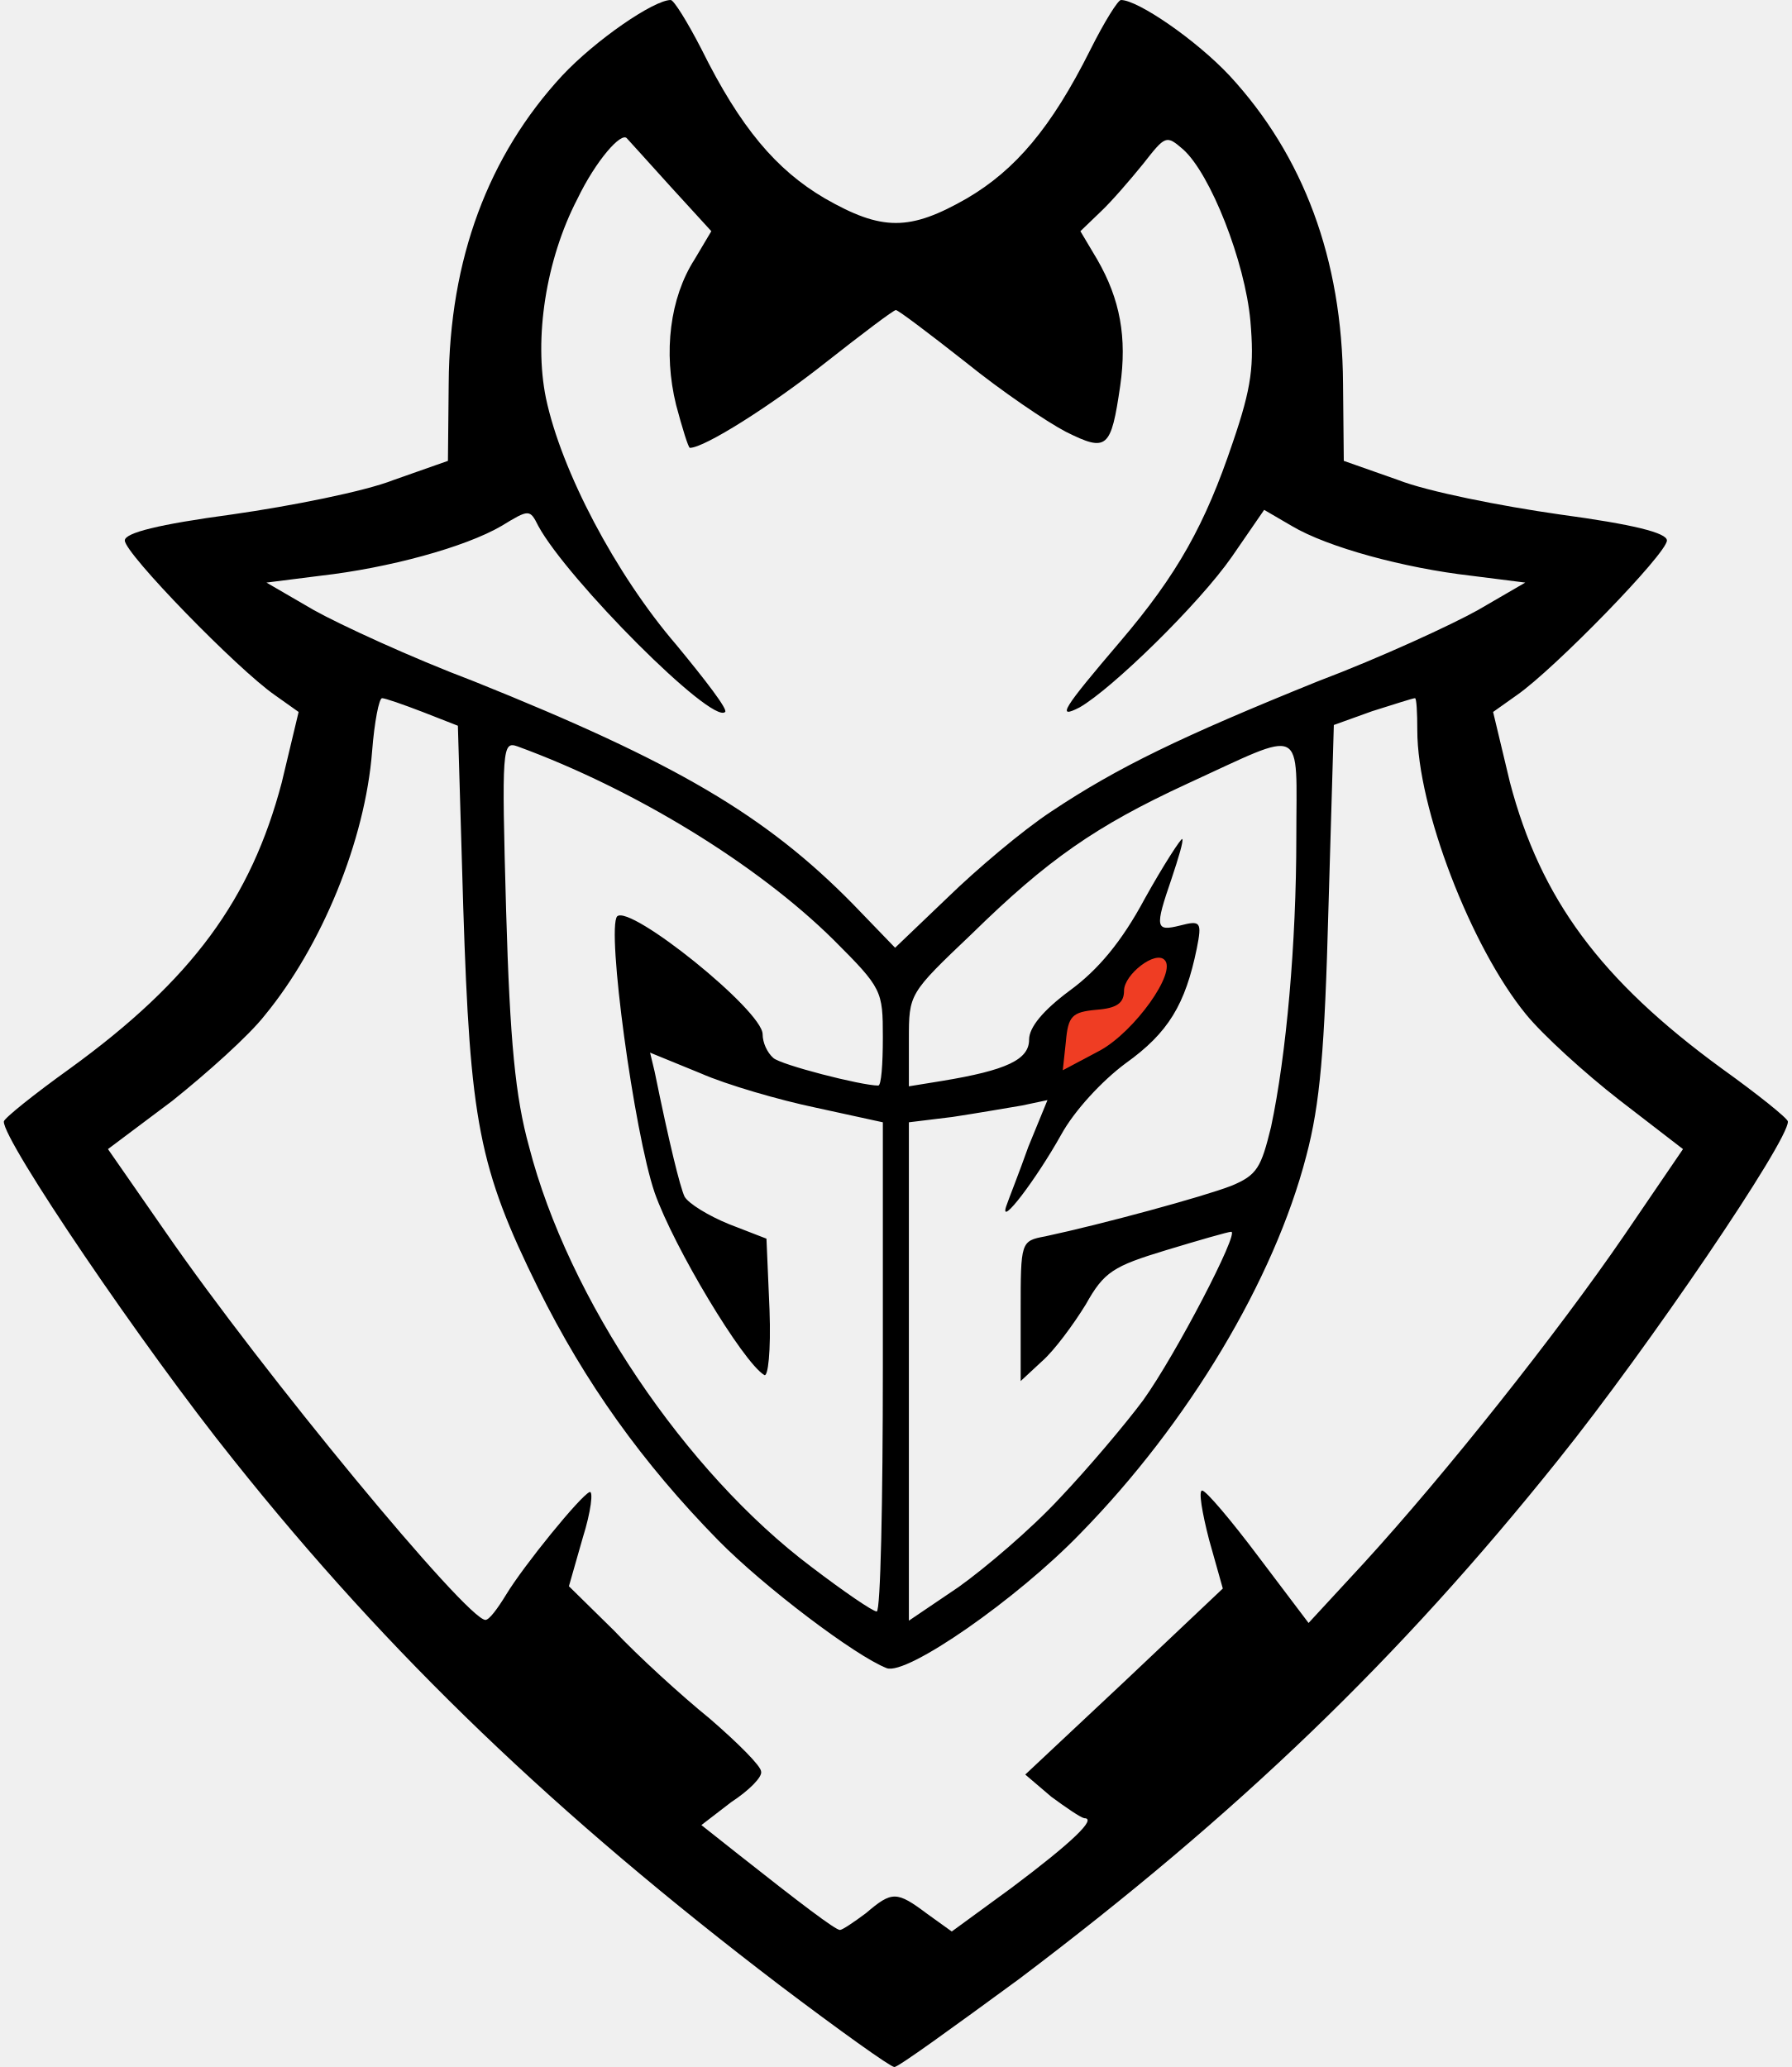
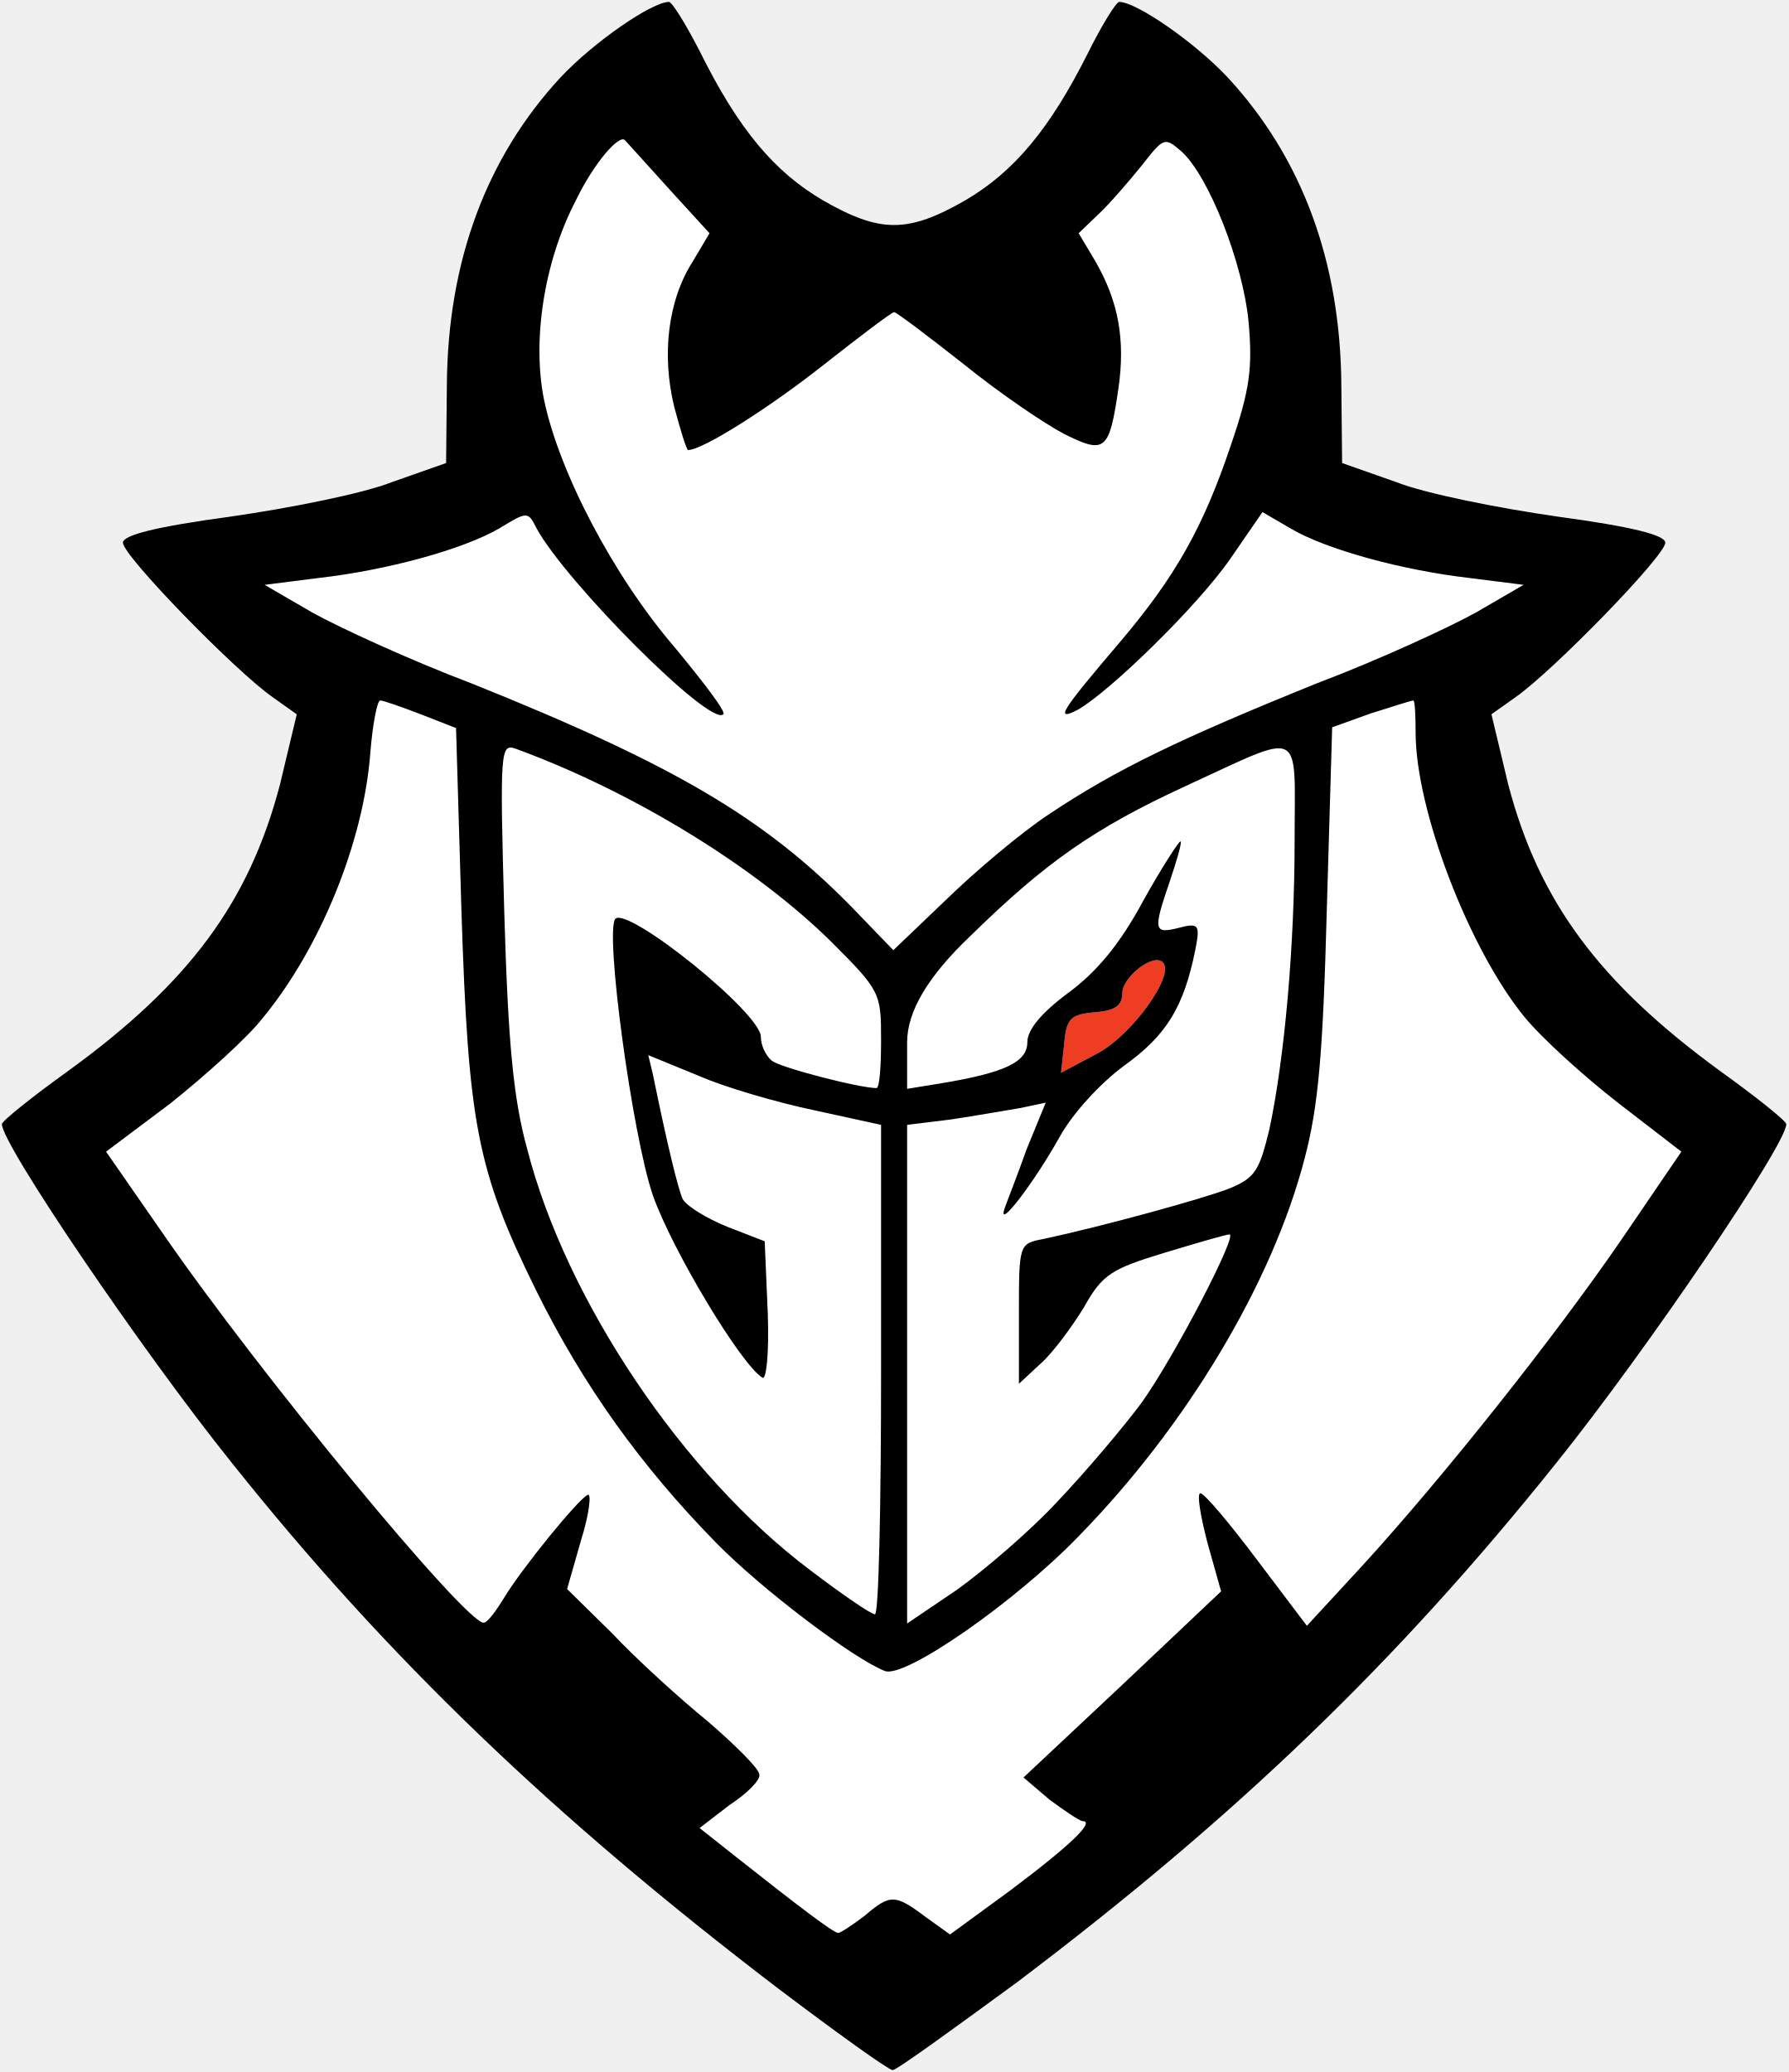
- <svg xmlns="http://www.w3.org/2000/svg" version="1.2" viewBox="0 0 234 270" width="234" height="270">
-   <style>
- 		.s0 { fill: #000000 } 
- 		.s1 { fill: #ef3d23 } 
- 	</style>
-   <g>
-     <path fill-rule="evenodd" class="s0" d="m101.8 259.3c-29.1-22.2-50.9-43-71.3-68.6-11.8-14.7-30.1-41.7-30-44.2 0-0.4 4-3.6 8.6-6.9 16-11.6 23.7-22.2 27.7-37.4l2.2-9.2-3.1-2.2c-4.9-3.4-19.6-18.5-19.6-20.2 0-1 4.4-2.1 14-3.4 7.7-1.1 17.3-3 21.1-4.5l7.1-2.5 0.1-10.1c0.1-16.3 5.2-29.8 14.8-40.2 4.4-4.7 12-9.9 14.2-9.9 0.4 0 2.2 2.9 4 6.4 5.1 10.3 9.8 15.8 16.1 19.5 7.5 4.3 11.1 4.3 18.6 0 6.3-3.7 11-9.2 16.1-19.4 1.8-3.6 3.6-6.5 4-6.5 2.2 0 9.8 5.2 14.2 9.9 9.6 10.4 14.7 23.9 14.8 40.2l0.1 10.1 7.1 2.5c3.8 1.5 13.4 3.4 21.1 4.5 9.6 1.3 14 2.4 14 3.4 0 1.7-14.7 16.8-19.6 20.2l-3.1 2.2 2.2 9.2c4 15.2 11.8 25.8 27.7 37.4 4.6 3.3 8.6 6.5 8.6 6.9 0.1 2.5-18.2 29.5-30 44.2-20.8 26-41.8 46.2-70.4 67.8-8.6 6.3-15.9 11.6-16.3 11.5-0.5 0-7.2-4.8-15-10.7zm11.3-9.4c3.4-2.9 4-2.9 8 0.1l3.2 2.3 7.8-5.7c8-6 11.2-9.1 9.5-9.1-0.5-0.1-2.4-1.4-4.3-2.8l-3.4-2.9 12.9-12.1 12.9-12.2-1.8-6.4c-0.9-3.5-1.4-6.4-0.9-6.4 0.5 0 3.8 3.9 7.4 8.7l6.5 8.6 7.2-7.8c10.7-11.7 25.3-30.1 34-42.8l7.7-11.3-8.3-6.4c-4.5-3.5-10-8.5-12.2-11.2-7.2-8.8-14.2-27-14.2-37.1 0-2.3-0.1-4.2-0.3-4.2-0.3 0-2.7 0.8-5.6 1.7l-5 1.8-0.7 23.8c-0.5 18.8-1.1 25.7-2.9 32.5-4.2 16.2-15.4 34.9-29.5 49.3-8.3 8.6-22.7 18.6-25.3 17.6-4.1-1.6-16-10.6-22-16.7-9.9-10.1-17.4-20.6-23.5-32.9-7.8-15.8-8.9-21.8-9.8-49.8l-0.7-23.7-4.6-1.8c-2.6-1-4.9-1.8-5.3-1.8-0.4 0-1 3.1-1.3 6.9-0.9 11.7-6.6 25.5-14 34.5-2.1 2.7-7.6 7.6-12.1 11.2l-8.4 6.3 7.5 10.8c12.7 18.4 39.4 50.7 41.8 50.7 0.5 0 1.6-1.5 2.7-3.3 2.3-3.8 9.7-12.9 10.9-13.4 0.5-0.2 0.2 2.5-0.9 6l-1.8 6.3 5.9 5.8c3.1 3.3 8.8 8.5 12.5 11.5 3.7 3.2 6.7 6.2 6.7 6.9 0.2 0.7-1.6 2.5-3.9 4l-3.9 3 4.8 3.8c8.1 6.4 12.7 9.9 13.3 9.9 0.3 0 1.8-1 3.4-2.2zm25.3-54.2c3.7-3.9 8.6-9.7 10.9-12.8 4.3-6 12.6-22 11.5-22-0.4 0-4.2 1.1-8.5 2.4-6.9 2.1-8.1 2.8-10.5 7.1-1.6 2.6-4.1 6-5.7 7.4l-2.8 2.6v-9.1c0-9.1 0-9.2 3.2-9.8 7.5-1.6 20.7-5.2 24.3-6.6 3.4-1.4 3.9-2.4 5.2-7.7 2-9.4 3.3-24 3.3-37.8 0-14.9 1.4-14.2-14.3-7-11.9 5.5-18.2 9.9-28.1 19.6-8.2 7.8-8.2 7.8-8.2 13.8v6.1l4.3-0.7c8.5-1.4 11.4-2.8 11.4-5.4 0-1.6 1.8-3.8 5.3-6.4 3.7-2.7 6.8-6.4 9.8-12 2.5-4.5 4.8-8 4.9-7.8 0.2 0.2-0.5 2.5-1.4 5.2-2.2 6.4-2.1 6.9 1.1 6.1 2.7-0.7 2.9-0.5 2.2 3-1.5 7.3-3.7 11-9.3 15-3.1 2.3-6.7 6.2-8.4 9.3-3.3 5.9-8.1 12.2-7.2 9.4 0.3-0.9 1.7-4.4 2.9-7.8l2.5-6.1-3.3 0.7c-1.8 0.3-5.8 1-9.1 1.5l-5.7 0.7v65.1l6.5-4.4c3.5-2.5 9.5-7.6 13.2-11.6zm-23.1-17.1v-32l-8.7-1.9c-4.8-1-11.7-3-15.1-4.5l-6.6-2.7 0.6 2.5c1.9 9.3 3.3 15 3.9 16.3 0.5 0.9 3.1 2.5 5.8 3.6l4.9 1.9 0.4 9.3c0.2 5.4-0.2 8.9-0.7 8.5-2.8-1.7-11.8-16.7-14.3-23.8-2.7-7.9-6.3-34.5-4.9-36.1 1.7-1.6 19 12.3 19 15.4 0 1.1 0.6 2.4 1.4 3.1 1 0.9 11.5 3.6 13.7 3.6 0.4 0 0.6-2.8 0.6-6.3 0-6.1-0.1-6.4-6.4-12.7-10-9.9-26-19.7-41.3-25.3-2-0.7-2.1 0-1.5 21.5 0.5 17.1 1.2 24.3 3 30.8 5.1 19.8 20.4 42.5 36.9 54.9 4.2 3.2 8 5.8 8.5 5.8 0.5 0 0.8-14.3 0.8-31.9zm22-72.6c8.7-5.8 17-9.8 34.8-17 8.2-3.1 17.5-7.4 20.9-9.3l6.2-3.6-7.1-0.9c-8.7-1-18.7-3.7-23.4-6.5l-3.6-2.1-4.2 6.1c-4.3 6.2-15.7 17.3-19.9 19.7-3.1 1.6-2.2 0.2 5.3-8.6 7.5-8.8 11.1-15.3 14.7-26 2.5-7.3 2.8-10.1 2.3-15.9-0.7-7.7-5.2-19.2-8.8-22.4-2.2-1.9-2.3-1.8-5.2 1.9-1.7 2.1-4.2 5-5.6 6.3l-2.6 2.5 2.2 3.7c3 5.2 3.9 10.2 3 16.5-1.2 8.2-1.7 8.7-7.1 6-2.5-1.3-8.4-5.3-13.1-9.1-4.7-3.7-8.8-6.8-9.1-6.8-0.3 0-4.4 3.1-9.1 6.8-7.2 5.7-15.9 11.2-17.8 11.2-0.2 0-1-2.6-1.8-5.6-1.7-6.9-0.8-14 2.4-19l2.2-3.7-5.3-5.8c-2.9-3.2-5.5-6.1-5.7-6.3-0.7-1-4.1 2.9-6.5 7.9-4.1 7.9-5.7 18.2-4.1 26 2 9.5 9.1 23 17 32.2 3.8 4.6 6.8 8.5 6.4 8.8-1.7 1.7-20.6-17.3-24.4-24.3-1.1-2.2-1.2-2.2-4.8 0-4.8 2.8-14.8 5.5-23.6 6.5l-7.1 0.9 6.2 3.6c3.4 1.9 12.7 6.2 20.9 9.3 26.4 10.6 38.1 17.5 49.5 29.1l5.5 5.7 6.9-6.6c3.7-3.6 9.7-8.7 13.5-11.2z" />
-     <path class="s1" d="m139.2 136.1c0.3-3.4 0.8-3.9 4-4.2 2.7-0.2 3.6-0.9 3.6-2.5 0-2.1 4.1-5.3 5.3-4 1.6 1.6-3.9 9.3-8.4 11.8l-4.9 2.6z" />
-   </g>
+ <svg xmlns="http://www.w3.org/2000/svg" id="Layer_1" data-name="Layer 1" viewBox="0 0 233.5 270.5">
+   <path fill="#fff" d="M198.95,76.35l-6.2,3.6c-3.4,1.9-12.7,6.2-20.9,9.3-17.8,7.2-26.1,11.2-34.8,17-3.8,2.5-9.8,7.6-13.5,11.2l-6.9,6.6-5.5-5.7c-11.4-11.6-23.1-18.5-49.5-29.1-8.2-3.1-17.5-7.4-20.9-9.3l-6.2-3.6,7.1-.9c8.8-1,18.8-3.7,23.6-6.5,3.6-2.2,3.7-2.2,4.8,0,3.8,7,22.7,26,24.4,24.3.4-.3-2.6-4.2-6.4-8.8-7.9-9.2-15-22.7-17-32.2-1.6-7.8,0-18.1,4.1-26,2.4-5,5.8-8.9,6.5-7.9.2.2,2.8,3.1,5.7,6.3l5.3,5.8-2.2,3.7c-3.2,5-4.1,12.1-2.4,19,.8,3,1.6,5.6,1.8,5.6,1.9,0,10.6-5.5,17.8-11.2,4.7-3.7,8.8-6.8,9.1-6.8s4.4,3.1,9.1,6.8c4.7,3.8,10.6,7.8,13.1,9.1,5.4,2.7,5.9,2.2,7.1-6,.9-6.3,0-11.3-3-16.5l-2.2-3.7,2.6-2.5c1.4-1.3,3.9-4.2,5.6-6.3,2.9-3.7,3-3.8,5.2-1.9,3.6,3.2,8.1,14.7,8.8,22.4.5,5.8.2,8.6-2.3,15.9-3.6,10.7-7.2,17.2-14.7,26s-8.4,10.2-5.3,8.6c4.2-2.4,15.6-13.5,19.9-19.7l4.2-6.1,3.6,2.1c4.7,2.8,14.7,5.5,23.4,6.5l7.1.9Z" />
+   <path fill="#fff" d="M154.75,102.65c15.7-7.2,14.3-7.9,14.3,7,0,13.8-1.3,28.4-3.3,37.8-1.3,5.3-1.8,6.3-5.2,7.7-3.6,1.4-16.8,5-24.3,6.6-3.2.6-3.2.7-3.2,9.8v9.1l2.8-2.6c1.6-1.4,4.1-4.8,5.7-7.4,2.4-4.3,3.6-5,10.5-7.1,4.3-1.3,8.1-2.4,8.5-2.4,1.1,0-7.2,16-11.5,22-2.3,3.1-7.2,8.9-10.9,12.8-3.7,4-9.7,9.1-13.2,11.6l-6.5,4.4v-65.1l5.7-.7c3.3-.5,7.3-1.2,9.1-1.5l3.3-.7-2.5,6.1c-1.2,3.4-2.6,6.9-2.9,7.8-.9,2.8,3.9-3.5,7.2-9.4,1.7-3.1,5.3-7,8.4-9.3,5.6-4,7.8-7.7,9.3-15,.7-3.5.5-3.7-2.2-3-3.2.8-3.3.3-1.1-6.1.9-2.7,1.6-5,1.4-5.2-.1-.2-2.4,3.3-4.9,7.8-3,5.6-6.1,9.3-9.8,12-3.5,2.6-5.3,4.8-5.3,6.4,0,2.6-2.9,4-11.4,5.4l-4.3.7v-6.1q0-6,8.2-13.8c9.9-9.7,16.2-14.1,28.1-19.6Z" />
+   <path fill="#fff" d="M115.05,146.85v32c0,17.6-.3,31.9-.8,31.9s-4.3-2.6-8.5-5.8c-16.5-12.4-31.8-35.1-36.9-54.9-1.8-6.5-2.5-13.7-3-30.8-.6-21.5-.5-22.2,1.5-21.5,15.3,5.6,31.3,15.4,41.3,25.3,6.3,6.3,6.4,6.6,6.4,12.7,0,3.5-.2,6.3-.6,6.3-2.2,0-12.7-2.7-13.7-3.6-.8-.7-1.4-2-1.4-3.1,0-3.1-17.3-17-19-15.4-1.4,1.6,2.2,28.2,4.9,36.1,2.5,7.1,11.5,22.1,14.3,23.8.5.4.9-3.1.7-8.5l-.4-9.3-4.9-1.9c-2.7-1.1-5.3-2.7-5.8-3.6-.6-1.3-2-7-3.9-16.3l-.6-2.5,6.6,2.7c3.4,1.5,10.3,3.5,15.1,4.5l8.7,1.9Z" />
+   <path fill="#fff" d="M219.55,150.35l-7.7,11.3c-8.7,12.7-23.3,31.1-34,42.8l-7.2,7.8-6.5-8.6c-3.6-4.8-6.9-8.7-7.4-8.7s0,2.9.9,6.4l1.8,6.4-12.9,12.2-12.9,12.1,3.4,2.9c1.9,1.4,3.8,2.7,4.3,2.8,1.7,0-1.5,3.1-9.5,9.1l-7.8,5.7-3.2-2.3c-4-3-4.6-3-8-.1-1.6,1.2-3.1,2.2-3.4,2.2-.6,0-5.2-3.5-13.3-9.9l-4.8-3.8,3.9-3c2.3-1.5,4.1-3.3,3.9-4,0-.7-3-3.7-6.7-6.9-3.7-3-9.4-8.2-12.5-11.5l-5.9-5.8,1.8-6.3c1.1-3.5,1.4-6.2.9-6-1.2.5-8.6,9.6-10.9,13.4-1.1,1.8-2.2,3.3-2.7,3.3-2.4,0-29.1-32.3-41.8-50.7l-7.5-10.8,8.4-6.3c4.5-3.6,10-8.5,12.1-11.2,7.4-9,13.1-22.8,14-34.5.3-3.8.9-6.9,1.3-6.9s2.7.8,5.3,1.8l4.6,1.8.7,23.7c.9,28,2,34,9.8,49.8,6.1,12.3,13.6,22.8,23.5,32.9,6,6.1,17.9,15.1,22,16.7,2.6,1,17-9,25.3-17.6,14.1-14.4,25.3-33.1,29.5-49.3,1.8-6.8,2.4-13.7,2.9-32.5l.7-23.8,5-1.8c2.9-.9,5.3-1.7,5.6-1.7.2,0,.3,1.9.3,4.2,0,10.1,7,28.3,14.2,37.1,2.2,2.7,7.7,7.7,12.2,11.2l8.3,6.4Z" />
+   <path fill="#ef3d23" d="M151.85,125.65c1.6,1.6-3.9,9.3-8.4,11.8l-4.9,2.6.4-3.7c.3-3.4.8-3.9,4-4.2,2.7-.2,3.6-.9,3.6-2.5,0-2.1,4.1-5.3,5.3-4Z" />
+   <path d="M131.15,157.85c.3-.9,1.7-4.4,2.9-7.8l2.5-6.1-3.3.7c-1.8.3-5.8,1-9.1,1.5l-5.7.7v65.1l6.5-4.4c3.5-2.5,9.5-7.6,13.2-11.6,3.7-3.9,8.6-9.7,10.9-12.8,4.3-6,12.6-22,11.5-22-.4,0-4.2,1.1-8.5,2.4-6.9,2.1-8.1,2.8-10.5,7.1-1.6,2.6-4.1,6-5.7,7.4l-2.8,2.6v-9.1c0-9.1,0-9.2,3.2-9.8,7.5-1.6,20.7-5.2,24.3-6.6,3.4-1.4,3.9-2.4,5.2-7.7,2-9.4,3.3-24,3.3-37.8,0-14.9,1.4-14.2-14.3-7-11.9,5.5-18.2,9.9-28.1,19.6q-8.2,7.8-8.2,13.8v6.1l4.3-.7c8.5-1.4,11.4-2.8,11.4-5.4,0-1.6,1.8-3.8,5.3-6.4,3.7-2.7,6.8-6.4,9.8-12,2.5-4.5,4.8-8,4.9-7.8.2.2-.5,2.5-1.4,5.2-2.2,6.4-2.1,6.9,1.1,6.1,2.7-.7,2.9-.5,2.2,3-1.5,7.3-3.7,11-9.3,15-3.1,2.3-6.7,6.2-8.4,9.3-3.3,5.9-8.1,12.2-7.2,9.4ZM233.25,146.75c.1,2.5-18.2,29.5-30,44.2-20.8,26-41.8,46.2-70.4,67.8-8.6,6.3-15.9,11.6-16.3,11.5-.5,0-7.2-4.8-15-10.7-29.1-22.2-50.9-43-71.3-68.6C18.45,176.25.15,149.25.25,146.75c0-.4,4-3.6,8.6-6.9,16-11.6,23.7-22.2,27.7-37.4l2.2-9.2-3.1-2.2c-4.9-3.4-19.6-18.5-19.6-20.2,0-1,4.4-2.1,14-3.4,7.7-1.1,17.3-3,21.1-4.5l7.1-2.5.1-10.1c.1-16.3,5.2-29.8,14.8-40.2,4.4-4.7,12-9.9,14.2-9.9.4,0,2.2,2.9,4,6.4,5.1,10.3,9.8,15.8,16.1,19.5,7.5,4.3,11.1,4.3,18.6,0,6.3-3.7,11-9.2,16.1-19.4,1.8-3.6,3.6-6.5,4-6.5,2.2,0,9.8,5.2,14.2,9.9,9.6,10.4,14.7,23.9,14.8,40.2l.1,10.1,7.1,2.5c3.8,1.5,13.4,3.4,21.1,4.5,9.6,1.3,14,2.4,14,3.4,0,1.7-14.7,16.8-19.6,20.2l-3.1,2.2,2.2,9.2c4,15.2,11.8,25.8,27.7,37.4,4.6,3.3,8.6,6.5,8.6,6.9ZM211.85,161.65l7.7-11.3-8.3-6.4c-4.5-3.5-10-8.5-12.2-11.2-7.2-8.8-14.2-27-14.2-37.1,0-2.3-.1-4.2-.3-4.2-.3,0-2.7.8-5.6,1.7l-5,1.8-.7,23.8c-.5,18.8-1.1,25.7-2.9,32.5-4.2,16.2-15.4,34.9-29.5,49.3-8.3,8.6-22.7,18.6-25.3,17.6-4.1-1.6-16-10.6-22-16.7-9.9-10.1-17.4-20.6-23.5-32.9-7.8-15.8-8.9-21.8-9.8-49.8l-.7-23.7-4.6-1.8c-2.6-1-4.9-1.8-5.3-1.8s-1,3.1-1.3,6.9c-.9,11.7-6.6,25.5-14,34.5-2.1,2.7-7.6,7.6-12.1,11.2l-8.4,6.3,7.5,10.8c12.7,18.4,39.4,50.7,41.8,50.7.5,0,1.6-1.5,2.7-3.3,2.3-3.8,9.7-12.9,10.9-13.4.5-.2.2,2.5-.9,6l-1.8,6.3,5.9,5.8c3.1,3.3,8.8,8.5,12.5,11.5,3.7,3.2,6.7,6.2,6.7,6.9.2.7-1.6,2.5-3.9,4l-3.9,3,4.8,3.8c8.1,6.4,12.7,9.9,13.3,9.9.3,0,1.8-1,3.4-2.2,3.4-2.9,4-2.9,8,.1l3.2,2.3,7.8-5.7c8-6,11.2-9.1,9.5-9.1-.5-.1-2.4-1.4-4.3-2.8l-3.4-2.9,12.9-12.1,12.9-12.2-1.8-6.4c-.9-3.5-1.4-6.4-.9-6.4s3.8,3.9,7.4,8.7l6.5,8.6,7.2-7.8c10.7-11.7,25.3-30.1,34-42.8ZM192.75,79.95l6.2-3.6-7.1-.9c-8.7-1-18.7-3.7-23.4-6.5l-3.6-2.1-4.2,6.1c-4.3,6.2-15.7,17.3-19.9,19.7-3.1,1.6-2.2.2,5.3-8.6s11.1-15.3,14.7-26c2.5-7.3,2.8-10.1,2.3-15.9-.7-7.7-5.2-19.2-8.8-22.4-2.2-1.9-2.3-1.8-5.2,1.9-1.7,2.1-4.2,5-5.6,6.3l-2.6,2.5,2.2,3.7c3,5.2,3.9,10.2,3,16.5-1.2,8.2-1.7,8.7-7.1,6-2.5-1.3-8.4-5.3-13.1-9.1-4.7-3.7-8.8-6.8-9.1-6.8s-4.4,3.1-9.1,6.8c-7.2,5.7-15.9,11.2-17.8,11.2-.2,0-1-2.6-1.8-5.6-1.7-6.9-.8-14,2.4-19l2.2-3.7-5.3-5.8c-2.9-3.2-5.5-6.1-5.7-6.3-.7-1-4.1,2.9-6.5,7.9-4.1,7.9-5.7,18.2-4.1,26,2,9.5,9.1,23,17,32.2,3.8,4.6,6.8,8.5,6.4,8.8-1.7,1.7-20.6-17.3-24.4-24.3-1.1-2.2-1.2-2.2-4.8,0-4.8,2.8-14.8,5.5-23.6,6.5l-7.1.9,6.2,3.6c3.4,1.9,12.7,6.2,20.9,9.3,26.4,10.6,38.1,17.5,49.5,29.1l5.5,5.7,6.9-6.6c3.7-3.6,9.7-8.7,13.5-11.2,8.7-5.8,17-9.8,34.8-17,8.2-3.1,17.5-7.4,20.9-9.3ZM143.45,137.45c4.5-2.5,10-10.2,8.4-11.8-1.2-1.3-5.3,1.9-5.3,4,0,1.6-.9,2.3-3.6,2.5-3.2.3-3.7.8-4,4.2l-.4,3.7,4.9-2.6ZM115.05,178.85v-32l-8.7-1.9c-4.8-1-11.7-3-15.1-4.5l-6.6-2.7.6,2.5c1.9,9.3,3.3,15,3.9,16.3.5.9,3.1,2.5,5.8,3.6l4.9,1.9.4,9.3c.2,5.4-.2,8.9-.7,8.5-2.8-1.7-11.8-16.7-14.3-23.8-2.7-7.9-6.3-34.5-4.9-36.1,1.7-1.6,19,12.3,19,15.4,0,1.1.6,2.4,1.4,3.1,1,.9,11.5,3.6,13.7,3.6.4,0,.6-2.8.6-6.3,0-6.1-.1-6.4-6.4-12.7-10-9.9-26-19.7-41.3-25.3-2-.7-2.1,0-1.5,21.5.5,17.1,1.2,24.3,3,30.8,5.1,19.8,20.4,42.5,36.9,54.9,4.2,3.2,8,5.8,8.5,5.8s.8-14.3.8-31.9Z" />
</svg>
